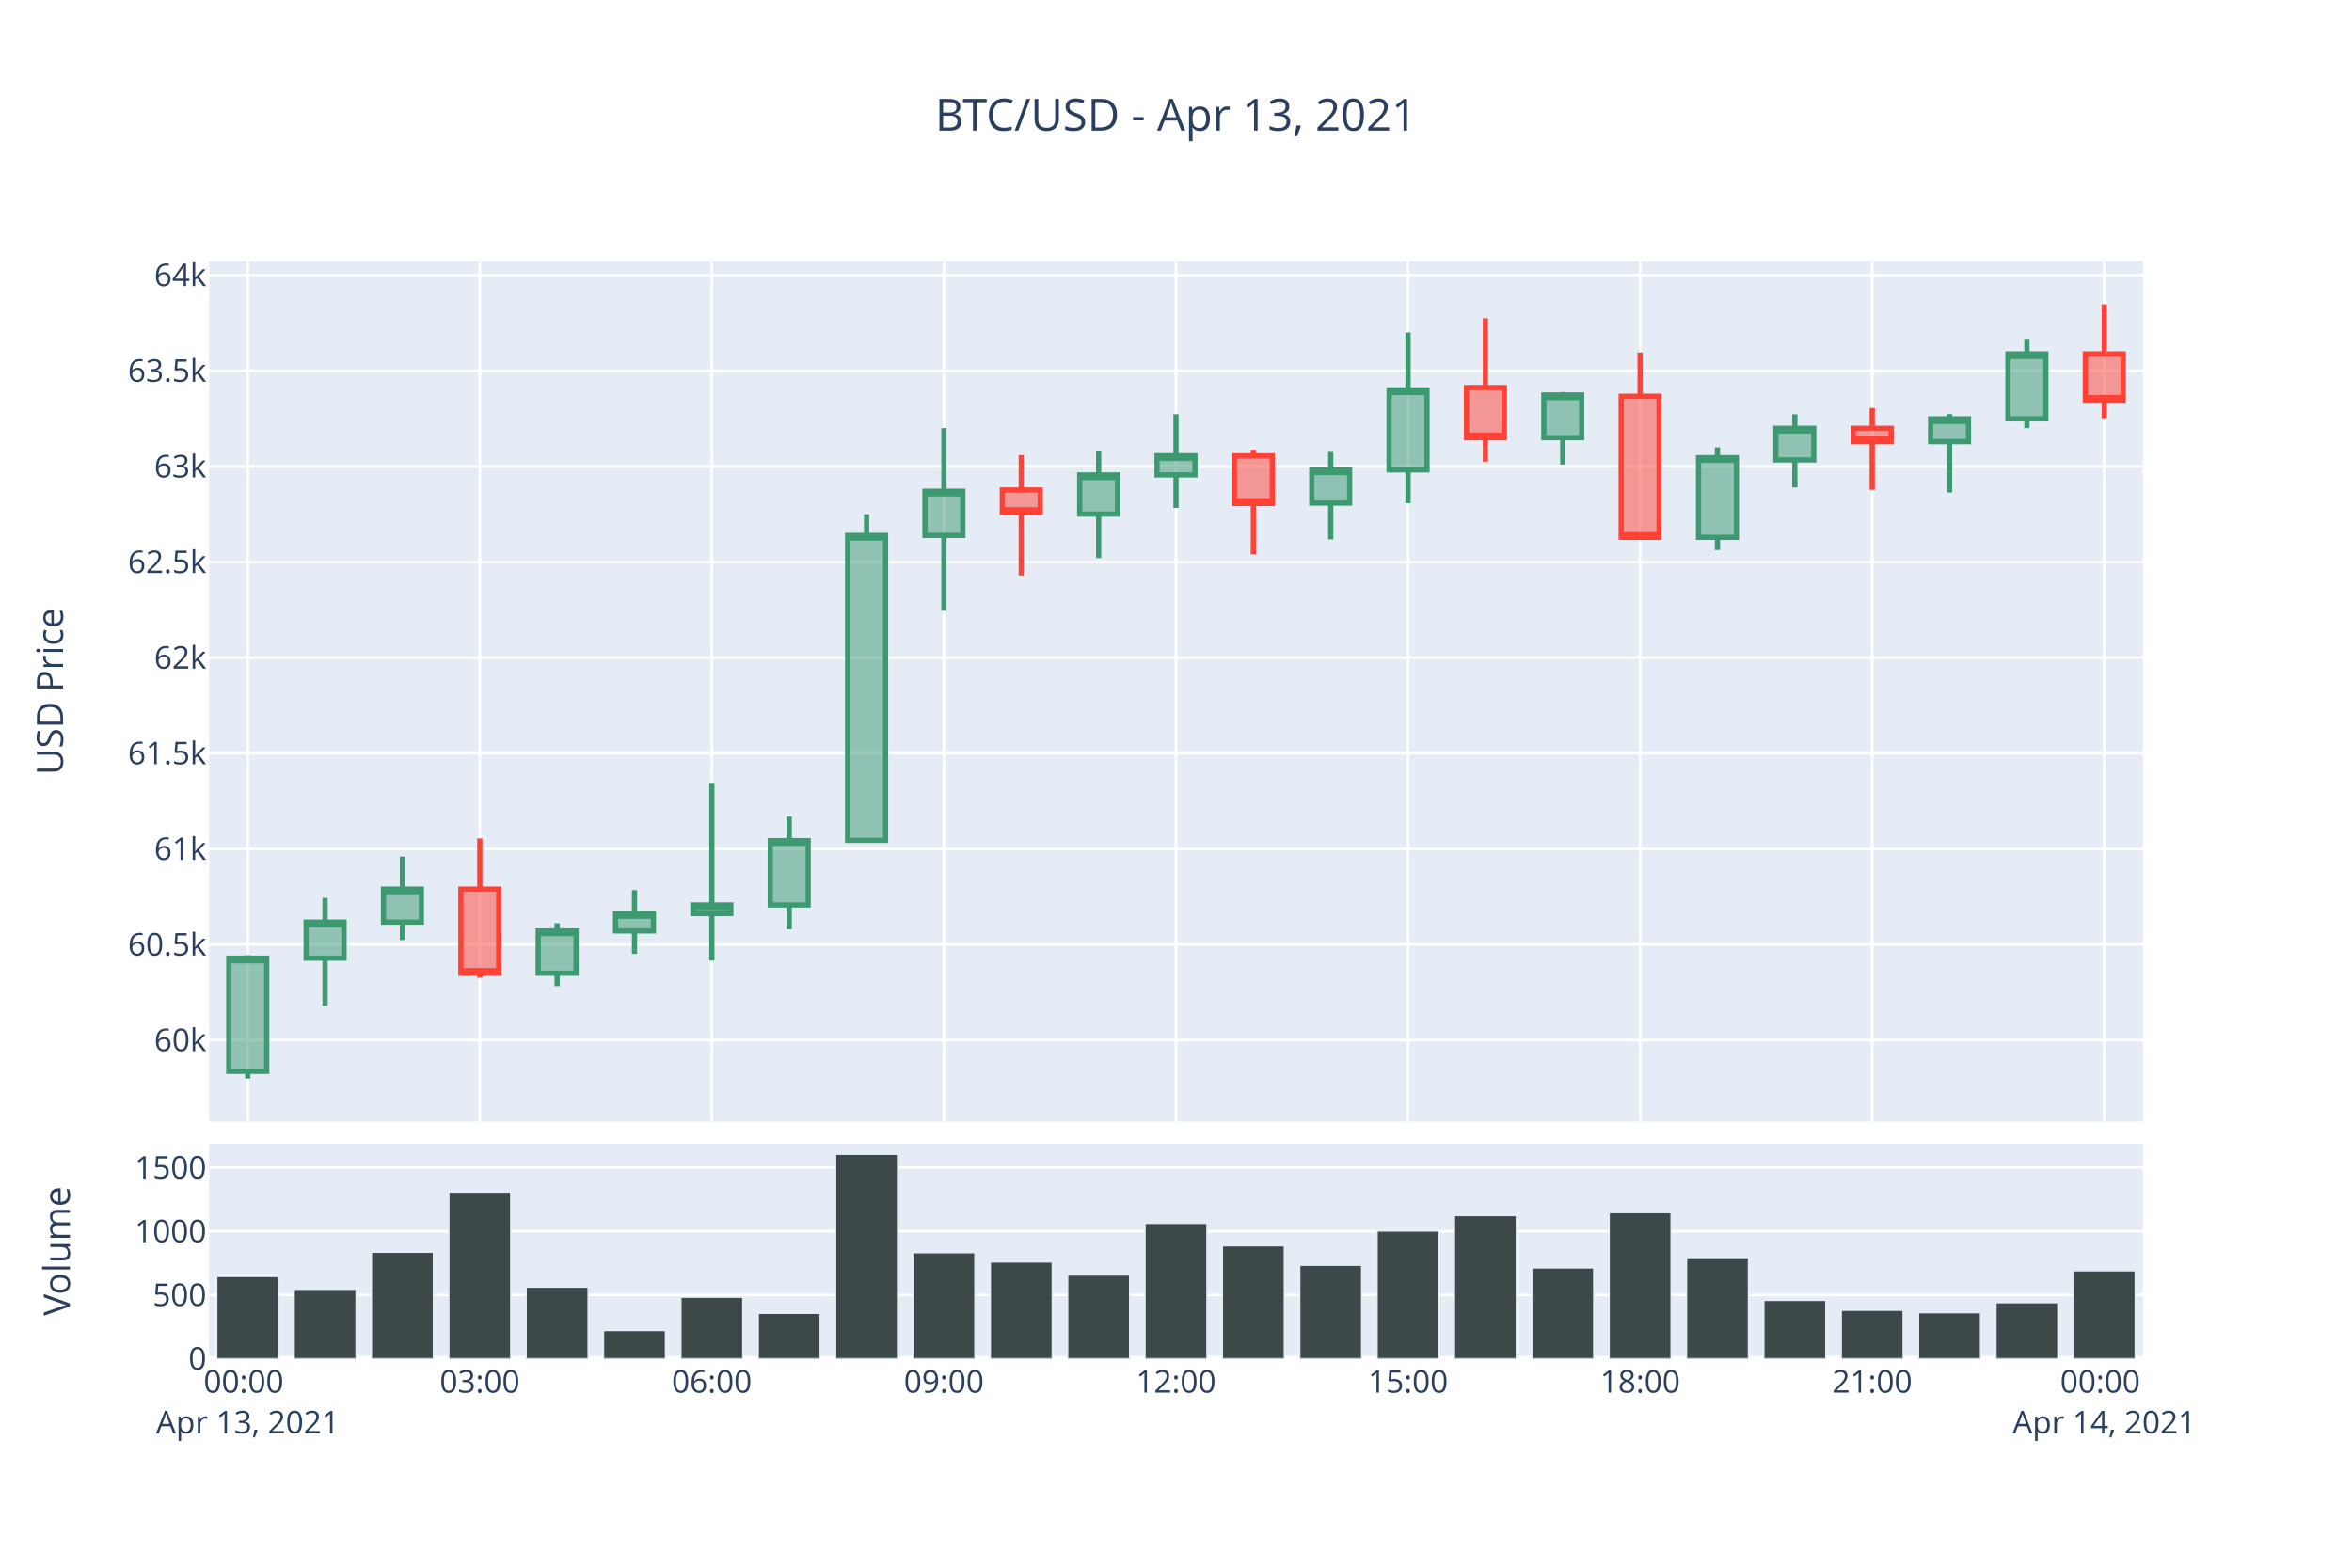
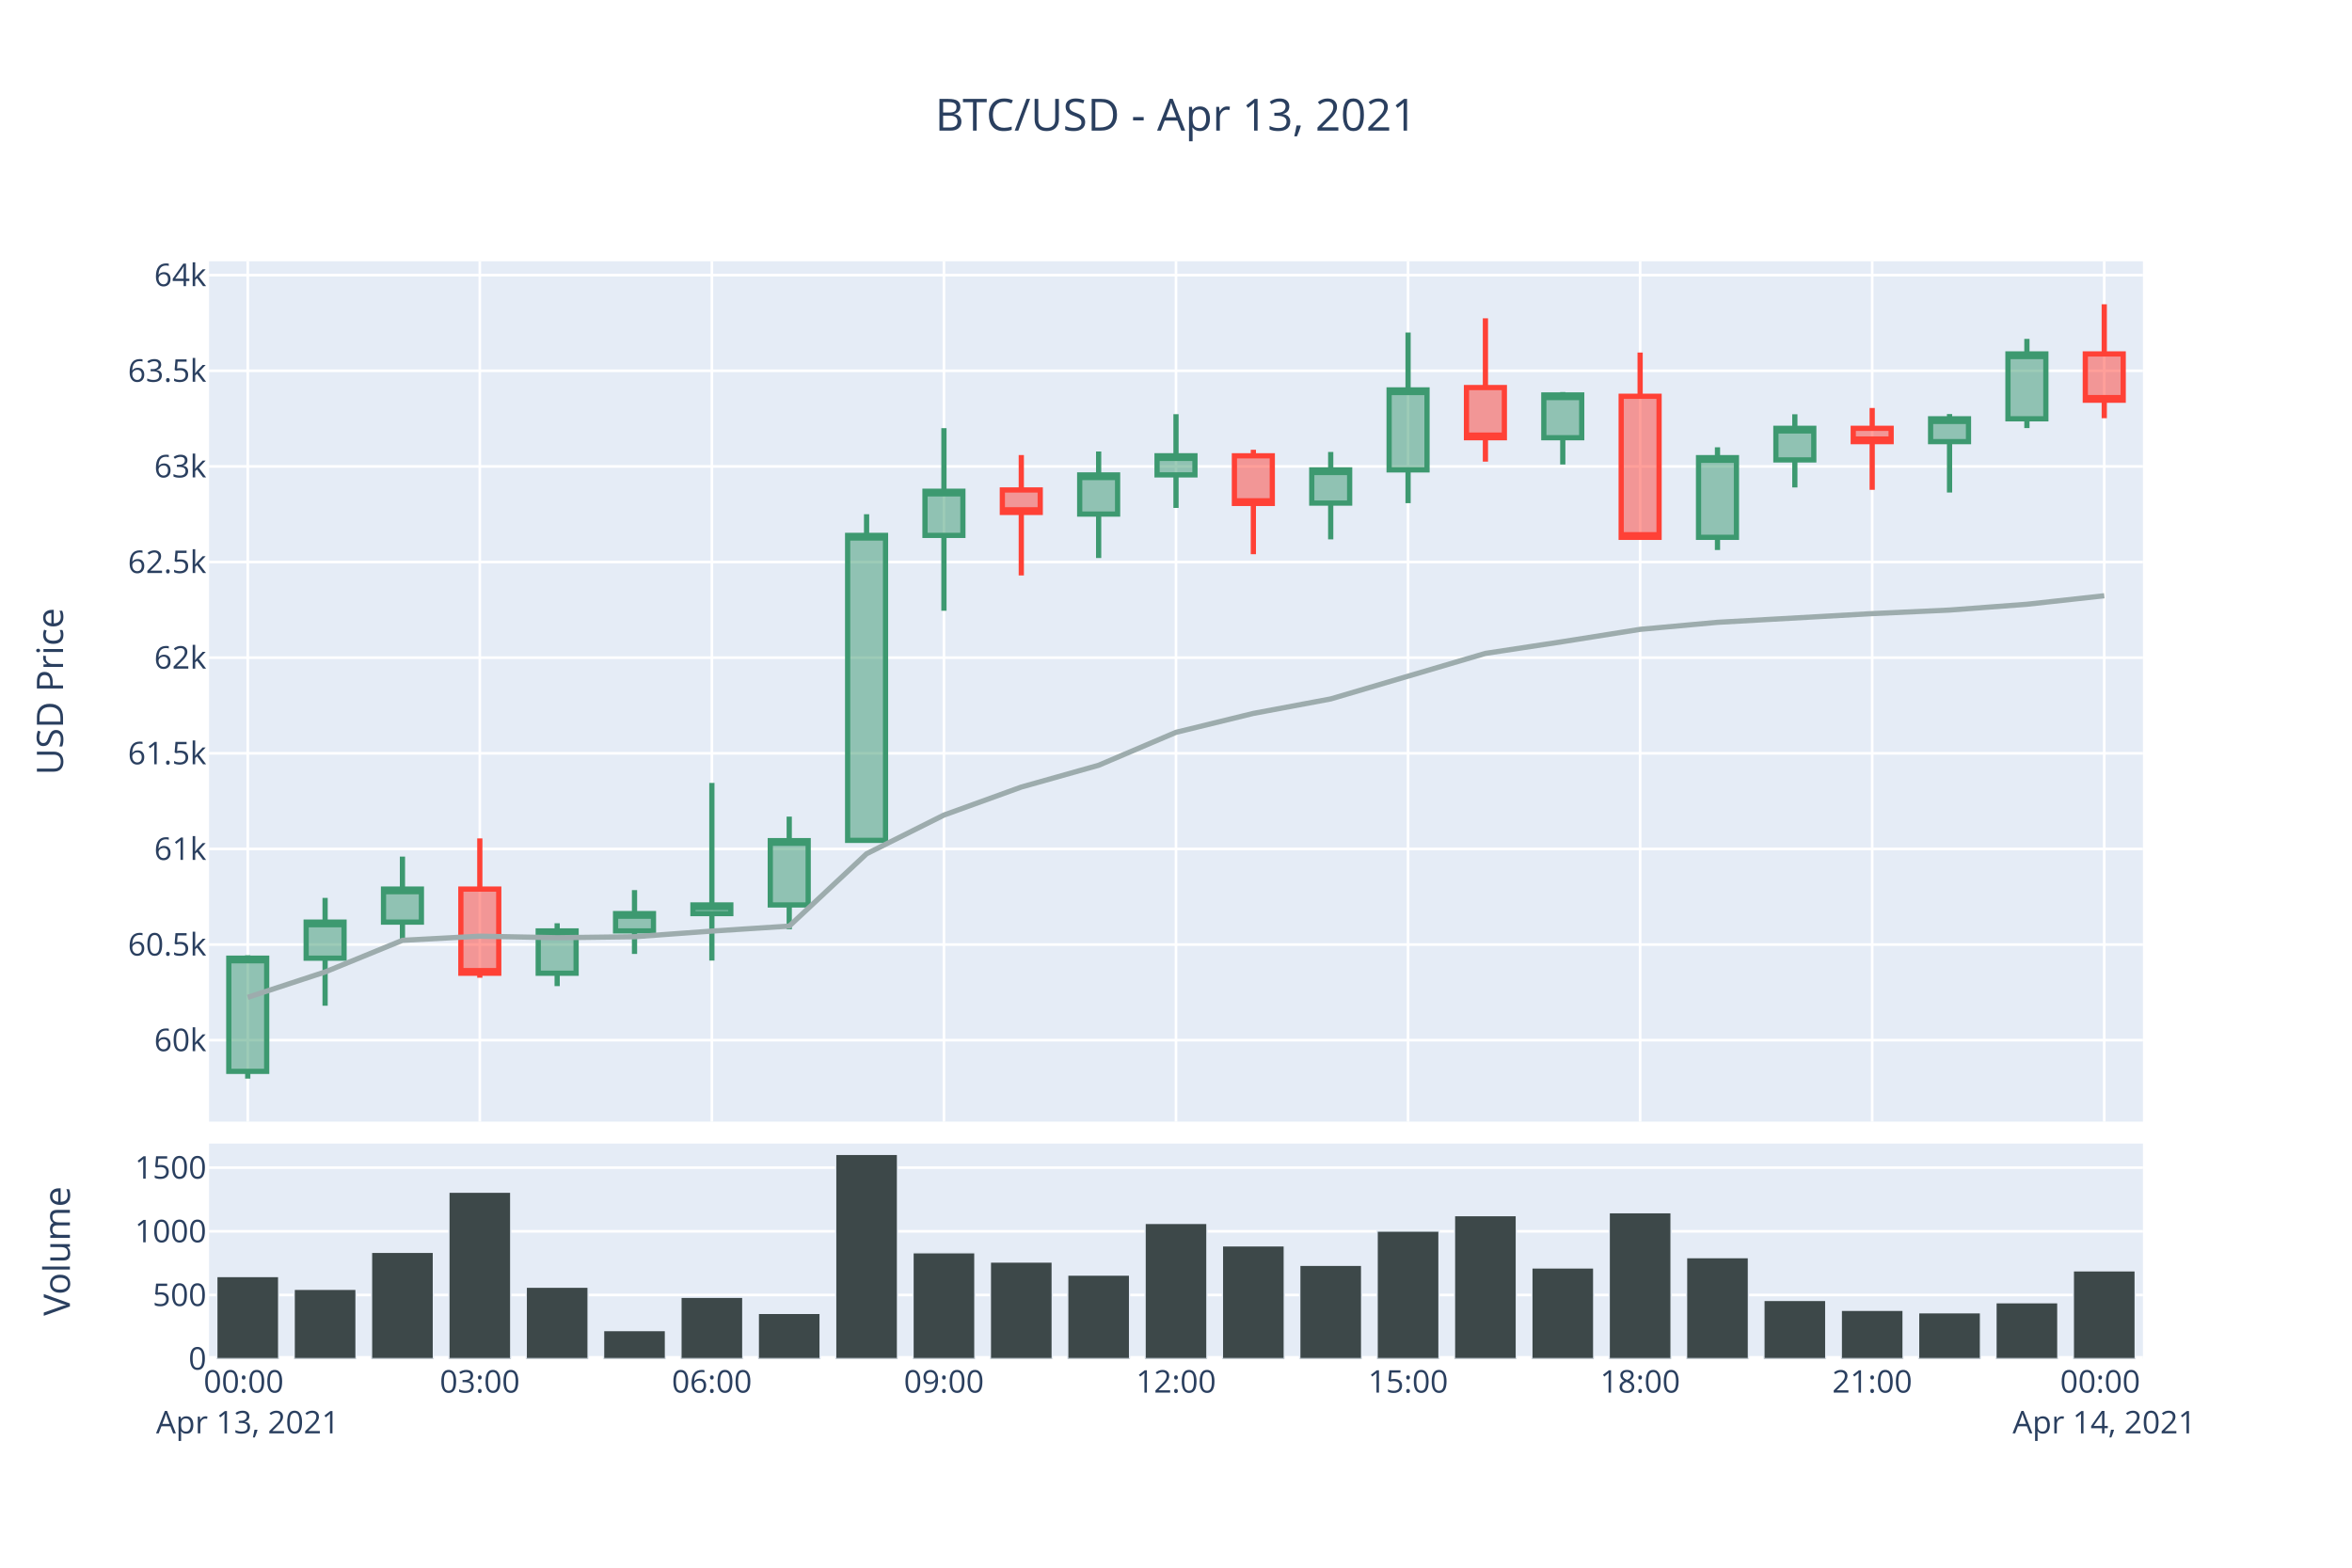
<svg xmlns="http://www.w3.org/2000/svg" class="main-svg" width="900" height="600" viewBox="0 0 900 600">
  <rect x="0" y="0" width="900" height="600" style="fill: rgb(255, 255, 255); fill-opacity: 1;" />
-   <defs id="defs-dd6bde">
+   <defs id="defs-2516db">
    <g class="clips">
-       <clipPath id="clipdd6bdexyplot" class="plotclip">
+       <clipPath id="clip2516dbxyplot" class="plotclip">
        <rect width="740" height="329.28" />
      </clipPath>
-       <clipPath id="clipdd6bdex2y2plot" class="plotclip">
+       <clipPath id="clip2516dbx2y2plot" class="plotclip">
        <rect width="740" height="82.32" />
      </clipPath>
-       <clipPath class="axesclip" id="clipdd6bdex">
+       <clipPath class="axesclip" id="clip2516dbx">
        <rect x="80" y="0" width="740" height="600" />
      </clipPath>
-       <clipPath class="axesclip" id="clipdd6bdey">
+       <clipPath class="axesclip" id="clip2516dby">
        <rect x="0" y="100" width="900" height="329.28" />
      </clipPath>
-       <clipPath class="axesclip" id="clipdd6bdexy">
+       <clipPath class="axesclip" id="clip2516dbxy">
        <rect x="80" y="100" width="740" height="329.28" />
      </clipPath>
-       <clipPath class="axesclip" id="clipdd6bdey2">
+       <clipPath class="axesclip" id="clip2516dby2">
        <rect x="0" y="437.68" width="900" height="82.32" />
      </clipPath>
-       <clipPath class="axesclip" id="clipdd6bdexy2">
+       <clipPath class="axesclip" id="clip2516dbxy2">
        <rect x="80" y="437.68" width="740" height="82.32" />
      </clipPath>
-       <clipPath class="axesclip" id="clipdd6bdex2">
+       <clipPath class="axesclip" id="clip2516dbx2">
        <rect x="80" y="0" width="740" height="600" />
      </clipPath>
-       <clipPath class="axesclip" id="clipdd6bdex2y">
+       <clipPath class="axesclip" id="clip2516dbx2y">
        <rect x="80" y="100" width="740" height="329.28" />
      </clipPath>
-       <clipPath class="axesclip" id="clipdd6bdex2y2">
+       <clipPath class="axesclip" id="clip2516dbx2y2">
        <rect x="80" y="437.68" width="740" height="82.32" />
      </clipPath>
    </g>
    <g class="gradients" />
  </defs>
  <g class="bglayer">
    <rect class="bg" x="80" y="100" width="740" height="329.28" style="fill: rgb(229, 236, 246); fill-opacity: 1; stroke-width: 0;" />
    <rect class="bg" x="80" y="437.68" width="740" height="82.32" style="fill: rgb(229, 236, 246); fill-opacity: 1; stroke-width: 0;" />
  </g>
  <g class="layer-below">
    <g class="imagelayer" />
    <g class="shapelayer" />
  </g>
  <g class="cartesianlayer">
    <g class="subplot xy">
      <g class="layer-subplot">
        <g class="shapelayer" />
        <g class="imagelayer" />
      </g>
      <g class="gridlayer">
        <g class="x">
          <path class="xgrid crisp" transform="translate(94.8,0)" d="M0,100v329.28" style="stroke: rgb(255, 255, 255); stroke-opacity: 1; stroke-width: 1px;" />
          <path class="xgrid crisp" transform="translate(183.6,0)" d="M0,100v329.28" style="stroke: rgb(255, 255, 255); stroke-opacity: 1; stroke-width: 1px;" />
          <path class="xgrid crisp" transform="translate(272.4,0)" d="M0,100v329.28" style="stroke: rgb(255, 255, 255); stroke-opacity: 1; stroke-width: 1px;" />
          <path class="xgrid crisp" transform="translate(361.2,0)" d="M0,100v329.28" style="stroke: rgb(255, 255, 255); stroke-opacity: 1; stroke-width: 1px;" />
          <path class="xgrid crisp" transform="translate(450,0)" d="M0,100v329.28" style="stroke: rgb(255, 255, 255); stroke-opacity: 1; stroke-width: 1px;" />
          <path class="xgrid crisp" transform="translate(538.8,0)" d="M0,100v329.28" style="stroke: rgb(255, 255, 255); stroke-opacity: 1; stroke-width: 1px;" />
          <path class="xgrid crisp" transform="translate(627.6,0)" d="M0,100v329.28" style="stroke: rgb(255, 255, 255); stroke-opacity: 1; stroke-width: 1px;" />
          <path class="xgrid crisp" transform="translate(716.4,0)" d="M0,100v329.28" style="stroke: rgb(255, 255, 255); stroke-opacity: 1; stroke-width: 1px;" />
          <path class="xgrid crisp" transform="translate(805.2,0)" d="M0,100v329.28" style="stroke: rgb(255, 255, 255); stroke-opacity: 1; stroke-width: 1px;" />
        </g>
        <g class="y">
          <path class="ygrid crisp" transform="translate(0,398.1)" d="M80,0h740" style="stroke: rgb(255, 255, 255); stroke-opacity: 1; stroke-width: 1px;" />
          <path class="ygrid crisp" transform="translate(0,361.51)" d="M80,0h740" style="stroke: rgb(255, 255, 255); stroke-opacity: 1; stroke-width: 1px;" />
          <path class="ygrid crisp" transform="translate(0,324.91)" d="M80,0h740" style="stroke: rgb(255, 255, 255); stroke-opacity: 1; stroke-width: 1px;" />
          <path class="ygrid crisp" transform="translate(0,288.31)" d="M80,0h740" style="stroke: rgb(255, 255, 255); stroke-opacity: 1; stroke-width: 1px;" />
          <path class="ygrid crisp" transform="translate(0,251.71)" d="M80,0h740" style="stroke: rgb(255, 255, 255); stroke-opacity: 1; stroke-width: 1px;" />
          <path class="ygrid crisp" transform="translate(0,215.11)" d="M80,0h740" style="stroke: rgb(255, 255, 255); stroke-opacity: 1; stroke-width: 1px;" />
          <path class="ygrid crisp" transform="translate(0,178.51)" d="M80,0h740" style="stroke: rgb(255, 255, 255); stroke-opacity: 1; stroke-width: 1px;" />
          <path class="ygrid crisp" transform="translate(0,141.91)" d="M80,0h740" style="stroke: rgb(255, 255, 255); stroke-opacity: 1; stroke-width: 1px;" />
          <path class="ygrid crisp" transform="translate(0,105.31)" d="M80,0h740" style="stroke: rgb(255, 255, 255); stroke-opacity: 1; stroke-width: 1px;" />
        </g>
      </g>
      <g class="zerolinelayer" />
      <path class="xlines-below" />
      <path class="ylines-below" />
      <g class="overlines-below" />
      <g class="xaxislayer-below" />
      <g class="yaxislayer-below" />
      <g class="overaxes-below" />
-       <g class="plot" transform="translate(80,100)" clip-path="url('#clipdd6bdexyplot')">
+       <g class="plot" transform="translate(80,100)" clip-path="url('#clip2516dbxyplot')">
        <g class="boxlayer mlayer">
          <g class="trace boxes" style="opacity: 1;">
            <path class="box" d="M7.55,267.72H22.05M7.55,310.04H22.05V266.72H7.55ZM14.8,310.04V312.82M14.8,266.72V265.6" style="vector-effect: non-scaling-stroke; stroke-width: 2px; stroke: rgb(61, 153, 112); stroke-opacity: 1; fill: rgb(61, 153, 112); fill-opacity: 0.5; opacity: 1;" />
            <path class="box" d="M37.15,253.92H51.65M37.15,266.72H51.65V252.92H37.15ZM44.4,266.72V284.92M44.4,252.92V243.65" style="vector-effect: non-scaling-stroke; stroke-width: 2px; stroke: rgb(61, 153, 112); stroke-opacity: 1; fill: rgb(61, 153, 112); fill-opacity: 0.5; opacity: 1;" />
            <path class="box" d="M66.75,241.28H81.25M66.75,252.92H81.25V240.28H66.75ZM74,252.92V259.77M74,240.28V227.84" style="vector-effect: non-scaling-stroke; stroke-width: 2px; stroke: rgb(61, 153, 112); stroke-opacity: 1; fill: rgb(61, 153, 112); fill-opacity: 0.5; opacity: 1;" />
            <path class="box" d="M96.35,271.48H110.85M96.35,272.48H110.85V240.28H96.35ZM103.6,272.48V274.21M103.6,240.28V220.88" style="vector-effect: non-scaling-stroke; stroke-width: 2px; stroke: rgb(255, 65, 54); stroke-opacity: 1; fill: rgb(255, 65, 54); fill-opacity: 0.5; opacity: 1;" />
            <path class="box" d="M125.95,257.29H140.45M125.95,272.48H140.45V256.29H125.95ZM133.2,272.48V277.42M133.2,256.29V253.36" style="vector-effect: non-scaling-stroke; stroke-width: 2px; stroke: rgb(61, 153, 112); stroke-opacity: 1; fill: rgb(61, 153, 112); fill-opacity: 0.5; opacity: 1;" />
            <path class="box" d="M155.55,250.66H170.05M155.55,256.29H170.05V249.66H155.55ZM162.8,256.29V265.1M162.8,249.66V240.67" style="vector-effect: non-scaling-stroke; stroke-width: 2px; stroke: rgb(61, 153, 112); stroke-opacity: 1; fill: rgb(61, 153, 112); fill-opacity: 0.5; opacity: 1;" />
            <path class="box" d="M185.15,247.35H199.65M185.15,249.66H199.65V246.35H185.15ZM192.4,249.66V267.64M192.4,246.35V199.65" style="vector-effect: non-scaling-stroke; stroke-width: 2px; stroke: rgb(61, 153, 112); stroke-opacity: 1; fill: rgb(61, 153, 112); fill-opacity: 0.5; opacity: 1;" />
            <path class="box" d="M214.75,222.74H229.25M214.75,246.35H229.25V221.74H214.75ZM222,246.35V255.69M222,221.74V212.54" style="vector-effect: non-scaling-stroke; stroke-width: 2px; stroke: rgb(61, 153, 112); stroke-opacity: 1; fill: rgb(61, 153, 112); fill-opacity: 0.5; opacity: 1;" />
            <path class="box" d="M244.35,105.91H258.85M244.35,221.63H258.85V104.91H244.35ZM251.6,221.63V222.1M251.6,104.91V96.81" style="vector-effect: non-scaling-stroke; stroke-width: 2px; stroke: rgb(61, 153, 112); stroke-opacity: 1; fill: rgb(61, 153, 112); fill-opacity: 0.5; opacity: 1;" />
            <path class="box" d="M273.95,89.01H288.45M273.95,104.91H288.45V88.01H273.95ZM281.2,104.91V133.75M281.2,88.01V63.87" style="vector-effect: non-scaling-stroke; stroke-width: 2px; stroke: rgb(61, 153, 112); stroke-opacity: 1; fill: rgb(61, 153, 112); fill-opacity: 0.5; opacity: 1;" />
            <path class="box" d="M303.55,95.12H318.05M303.55,96.12H318.05V87.52H303.55ZM310.8,96.12V120.24M310.8,87.52V74.16" style="vector-effect: non-scaling-stroke; stroke-width: 2px; stroke: rgb(255, 65, 54); stroke-opacity: 1; fill: rgb(255, 65, 54); fill-opacity: 0.5; opacity: 1;" />
            <path class="box" d="M333.15,82.77H347.65M333.15,96.75H347.65V81.77H333.15ZM340.4,96.75V113.57M340.4,81.77V72.8" style="vector-effect: non-scaling-stroke; stroke-width: 2px; stroke: rgb(61, 153, 112); stroke-opacity: 1; fill: rgb(61, 153, 112); fill-opacity: 0.5; opacity: 1;" />
            <path class="box" d="M362.75,75.44H377.25M362.75,81.75H377.25V74.44H362.75ZM370,81.75V94.4M370,74.44V58.52" style="vector-effect: non-scaling-stroke; stroke-width: 2px; stroke: rgb(61, 153, 112); stroke-opacity: 1; fill: rgb(61, 153, 112); fill-opacity: 0.5; opacity: 1;" />
            <path class="box" d="M392.35,91.67H406.85M392.35,92.67H406.85V74.45H392.35ZM399.6,92.67V112.11M399.6,74.45V72.14" style="vector-effect: non-scaling-stroke; stroke-width: 2px; stroke: rgb(255, 65, 54); stroke-opacity: 1; fill: rgb(255, 65, 54); fill-opacity: 0.5; opacity: 1;" />
            <path class="box" d="M421.95,80.84H436.45M421.95,92.55H436.45V79.84H421.95ZM429.2,92.55V106.43M429.2,79.84V72.98" style="vector-effect: non-scaling-stroke; stroke-width: 2px; stroke: rgb(61, 153, 112); stroke-opacity: 1; fill: rgb(61, 153, 112); fill-opacity: 0.5; opacity: 1;" />
            <path class="box" d="M451.55,50.23H466.05M451.55,79.84H466.05V49.23H451.55ZM458.8,79.84V92.57M458.8,49.23V27.27" style="vector-effect: non-scaling-stroke; stroke-width: 2px; stroke: rgb(61, 153, 112); stroke-opacity: 1; fill: rgb(61, 153, 112); fill-opacity: 0.5; opacity: 1;" />
            <path class="box" d="M481.15,66.53H495.65M481.15,67.53H495.65V48.33H481.15ZM488.4,67.53V76.68M488.4,48.33V21.83" style="vector-effect: non-scaling-stroke; stroke-width: 2px; stroke: rgb(255, 65, 54); stroke-opacity: 1; fill: rgb(255, 65, 54); fill-opacity: 0.5; opacity: 1;" />
            <path class="box" d="M510.75,52.16H525.25M510.75,67.53H525.25V51.16H510.75ZM518,67.53V77.78M518,51.16V50.05" style="vector-effect: non-scaling-stroke; stroke-width: 2px; stroke: rgb(61, 153, 112); stroke-opacity: 1; fill: rgb(61, 153, 112); fill-opacity: 0.5; opacity: 1;" />
            <path class="box" d="M540.35,104.65H554.85M540.35,105.65H554.85V51.66H540.35ZM547.6,105.65V105.96M547.6,51.66V34.93" style="vector-effect: non-scaling-stroke; stroke-width: 2px; stroke: rgb(255, 65, 54); stroke-opacity: 1; fill: rgb(255, 65, 54); fill-opacity: 0.5; opacity: 1;" />
            <path class="box" d="M569.95,76.16H584.45M569.95,105.65H584.45V75.16H569.95ZM577.2,105.65V110.5M577.2,75.16V71.19" style="vector-effect: non-scaling-stroke; stroke-width: 2px; stroke: rgb(61, 153, 112); stroke-opacity: 1; fill: rgb(61, 153, 112); fill-opacity: 0.5; opacity: 1;" />
            <path class="box" d="M599.55,64.93H614.05M599.55,76.02H614.05V63.93H599.55ZM606.8,76.02V86.56M606.8,63.93V58.55" style="vector-effect: non-scaling-stroke; stroke-width: 2px; stroke: rgb(61, 153, 112); stroke-opacity: 1; fill: rgb(61, 153, 112); fill-opacity: 0.5; opacity: 1;" />
            <path class="box" d="M629.15,68.03H643.65M629.15,69.03H643.65V63.93H629.15ZM636.4,69.03V87.47M636.4,63.93V56.15" style="vector-effect: non-scaling-stroke; stroke-width: 2px; stroke: rgb(255, 65, 54); stroke-opacity: 1; fill: rgb(255, 65, 54); fill-opacity: 0.5; opacity: 1;" />
            <path class="box" d="M658.75,61.29H673.25M658.75,69.03H673.25V60.29H658.75ZM666,69.03V88.5M666,60.29V58.47" style="vector-effect: non-scaling-stroke; stroke-width: 2px; stroke: rgb(61, 153, 112); stroke-opacity: 1; fill: rgb(61, 153, 112); fill-opacity: 0.5; opacity: 1;" />
            <path class="box" d="M688.35,36.46H702.85M688.35,60.29H702.85V35.46H688.35ZM695.6,60.29V63.84M695.6,35.46V29.7" style="vector-effect: non-scaling-stroke; stroke-width: 2px; stroke: rgb(61, 153, 112); stroke-opacity: 1; fill: rgb(61, 153, 112); fill-opacity: 0.5; opacity: 1;" />
            <path class="box" d="M717.95,52.17H732.45M717.95,53.17H732.45V35.46H717.95ZM725.2,53.17V60.06M725.2,35.46V16.46" style="vector-effect: non-scaling-stroke; stroke-width: 2px; stroke: rgb(255, 65, 54); stroke-opacity: 1; fill: rgb(255, 65, 54); fill-opacity: 0.5; opacity: 1;" />
          </g>
        </g>
+         <g class="scatterlayer mlayer">
+           <g class="trace scatter trace22bcb3" style="stroke-miterlimit: 2; opacity: 1;">
+             <g class="fills" />
+             <g class="errorbars" />
+             <g class="lines">
+               <path class="js-line" d="M14.8,281.71L44.4,272L74,259.89L103.6,258.31L133.2,258.89L162.8,258.51L192.4,256.35L222,254.45L251.6,226.76L281.2,211.95L310.8,201.23L340.4,192.89L370,180.28L399.6,173.04L429.2,167.5L488.4,150.07L518,145.57L547.6,140.87L577.2,138.18L636.4,134.85L666,133.49L695.6,131.27L725.2,128.01" style="vector-effect: non-scaling-stroke; fill: none; stroke: rgb(157, 172, 173); stroke-opacity: 1; stroke-width: 2px; opacity: 1;" />
+             </g>
+             <g class="points" />
+             <g class="text" />
+           </g>
+         </g>
      </g>
      <g class="overplot" />
      <path class="xlines-above crisp" d="M0,0" style="fill: none;" />
      <path class="ylines-above crisp" d="M0,0" style="fill: none;" />
      <g class="overlines-above" />
      <g class="xaxislayer-above" />
      <g class="yaxislayer-above">
        <g class="ytick">
          <text text-anchor="end" x="79" y="4.2" transform="translate(0,398.1)" style="font-family: 'Open Sans', verdana, arial, sans-serif; font-size: 12px; fill: rgb(42, 63, 95); fill-opacity: 1; white-space: pre;">60k</text>
        </g>
        <g class="ytick">
          <text text-anchor="end" x="79" y="4.2" transform="translate(0,361.51)" style="font-family: 'Open Sans', verdana, arial, sans-serif; font-size: 12px; fill: rgb(42, 63, 95); fill-opacity: 1; white-space: pre;">60.5k</text>
        </g>
        <g class="ytick">
          <text text-anchor="end" x="79" y="4.2" transform="translate(0,324.91)" style="font-family: 'Open Sans', verdana, arial, sans-serif; font-size: 12px; fill: rgb(42, 63, 95); fill-opacity: 1; white-space: pre;">61k</text>
        </g>
        <g class="ytick">
          <text text-anchor="end" x="79" y="4.2" transform="translate(0,288.31)" style="font-family: 'Open Sans', verdana, arial, sans-serif; font-size: 12px; fill: rgb(42, 63, 95); fill-opacity: 1; white-space: pre;">61.5k</text>
        </g>
        <g class="ytick">
          <text text-anchor="end" x="79" y="4.2" transform="translate(0,251.71)" style="font-family: 'Open Sans', verdana, arial, sans-serif; font-size: 12px; fill: rgb(42, 63, 95); fill-opacity: 1; white-space: pre;">62k</text>
        </g>
        <g class="ytick">
          <text text-anchor="end" x="79" y="4.2" transform="translate(0,215.11)" style="font-family: 'Open Sans', verdana, arial, sans-serif; font-size: 12px; fill: rgb(42, 63, 95); fill-opacity: 1; white-space: pre;">62.5k</text>
        </g>
        <g class="ytick">
          <text text-anchor="end" x="79" y="4.2" transform="translate(0,178.51)" style="font-family: 'Open Sans', verdana, arial, sans-serif; font-size: 12px; fill: rgb(42, 63, 95); fill-opacity: 1; white-space: pre;">63k</text>
        </g>
        <g class="ytick">
          <text text-anchor="end" x="79" y="4.2" transform="translate(0,141.91)" style="font-family: 'Open Sans', verdana, arial, sans-serif; font-size: 12px; fill: rgb(42, 63, 95); fill-opacity: 1; white-space: pre;">63.5k</text>
        </g>
        <g class="ytick">
          <text text-anchor="end" x="79" y="4.2" transform="translate(0,105.31)" style="font-family: 'Open Sans', verdana, arial, sans-serif; font-size: 12px; fill: rgb(42, 63, 95); fill-opacity: 1; white-space: pre;">64k</text>
        </g>
      </g>
      <g class="overaxes-above" />
    </g>
    <g class="subplot x2y2">
      <g class="layer-subplot">
        <g class="shapelayer" />
        <g class="imagelayer" />
      </g>
      <g class="gridlayer">
        <g class="x2" />
        <g class="y2">
          <path class="y2grid crisp" transform="translate(0,495.63)" d="M80,0h740" style="stroke: rgb(255, 255, 255); stroke-opacity: 1; stroke-width: 1px;" />
          <path class="y2grid crisp" transform="translate(0,471.26)" d="M80,0h740" style="stroke: rgb(255, 255, 255); stroke-opacity: 1; stroke-width: 1px;" />
          <path class="y2grid crisp" transform="translate(0,446.89)" d="M80,0h740" style="stroke: rgb(255, 255, 255); stroke-opacity: 1; stroke-width: 1px;" />
        </g>
      </g>
      <g class="zerolinelayer">
        <path class="y2zl zl crisp" transform="translate(0,520)" d="M80,0h740" style="stroke: rgb(255, 255, 255); stroke-opacity: 1; stroke-width: 2px;" />
      </g>
      <path class="xlines-below" />
      <path class="ylines-below" />
      <g class="overlines-below" />
      <g class="xaxislayer-below" />
      <g class="yaxislayer-below" />
      <g class="overaxes-below" />
-       <g class="plot" transform="translate(80,437.68)" clip-path="url('#clipdd6bdex2y2plot')">
+       <g class="plot" transform="translate(80,437.68)" clip-path="url('#clip2516dbx2y2plot')">
        <g class="barlayer mlayer">
          <g class="trace bars" style="opacity: 1;">
            <g class="points">
              <g class="point">
                <path d="M2.96,82.32V50.88H26.64V82.32Z" style="vector-effect: non-scaling-stroke; opacity: 1; stroke-width: 0.5px; fill: rgb(61, 72, 73); fill-opacity: 1; stroke: rgb(229, 236, 246); stroke-opacity: 1;" />
              </g>
              <g class="point">
                <path d="M32.56,82.32V55.77H56.24V82.32Z" style="vector-effect: non-scaling-stroke; opacity: 1; stroke-width: 0.5px; fill: rgb(61, 72, 73); fill-opacity: 1; stroke: rgb(229, 236, 246); stroke-opacity: 1;" />
              </g>
              <g class="point">
                <path d="M62.16,82.32V41.62H85.84V82.32Z" style="vector-effect: non-scaling-stroke; opacity: 1; stroke-width: 0.5px; fill: rgb(61, 72, 73); fill-opacity: 1; stroke: rgb(229, 236, 246); stroke-opacity: 1;" />
              </g>
              <g class="point">
                <path d="M91.76,82.32V18.59H115.44V82.32Z" style="vector-effect: non-scaling-stroke; opacity: 1; stroke-width: 0.5px; fill: rgb(61, 72, 73); fill-opacity: 1; stroke: rgb(229, 236, 246); stroke-opacity: 1;" />
              </g>
              <g class="point">
                <path d="M121.36,82.32V54.95H145.04V82.32Z" style="vector-effect: non-scaling-stroke; opacity: 1; stroke-width: 0.5px; fill: rgb(61, 72, 73); fill-opacity: 1; stroke: rgb(229, 236, 246); stroke-opacity: 1;" />
              </g>
              <g class="point">
                <path d="M150.96,82.32V71.56H174.64V82.32Z" style="vector-effect: non-scaling-stroke; opacity: 1; stroke-width: 0.5px; fill: rgb(61, 72, 73); fill-opacity: 1; stroke: rgb(229, 236, 246); stroke-opacity: 1;" />
              </g>
              <g class="point">
                <path d="M180.56,82.32V58.83H204.24V82.32Z" style="vector-effect: non-scaling-stroke; opacity: 1; stroke-width: 0.5px; fill: rgb(61, 72, 73); fill-opacity: 1; stroke: rgb(229, 236, 246); stroke-opacity: 1;" />
              </g>
              <g class="point">
                <path d="M210.16,82.32V64.99H233.84V82.32Z" style="vector-effect: non-scaling-stroke; opacity: 1; stroke-width: 0.5px; fill: rgb(61, 72, 73); fill-opacity: 1; stroke: rgb(229, 236, 246); stroke-opacity: 1;" />
              </g>
              <g class="point">
                <path d="M239.76,82.32V4.12H263.44V82.32Z" style="vector-effect: non-scaling-stroke; opacity: 1; stroke-width: 0.5px; fill: rgb(61, 72, 73); fill-opacity: 1; stroke: rgb(229, 236, 246); stroke-opacity: 1;" />
              </g>
              <g class="point">
                <path d="M269.36,82.32V41.78H293.04V82.32Z" style="vector-effect: non-scaling-stroke; opacity: 1; stroke-width: 0.5px; fill: rgb(61, 72, 73); fill-opacity: 1; stroke: rgb(229, 236, 246); stroke-opacity: 1;" />
              </g>
              <g class="point">
                <path d="M298.96,82.32V45.33H322.64V82.32Z" style="vector-effect: non-scaling-stroke; opacity: 1; stroke-width: 0.5px; fill: rgb(61, 72, 73); fill-opacity: 1; stroke: rgb(229, 236, 246); stroke-opacity: 1;" />
              </g>
              <g class="point">
                <path d="M328.56,82.32V50.32H352.24V82.32Z" style="vector-effect: non-scaling-stroke; opacity: 1; stroke-width: 0.5px; fill: rgb(61, 72, 73); fill-opacity: 1; stroke: rgb(229, 236, 246); stroke-opacity: 1;" />
              </g>
              <g class="point">
                <path d="M358.16,82.32V30.56H381.84V82.32Z" style="vector-effect: non-scaling-stroke; opacity: 1; stroke-width: 0.5px; fill: rgb(61, 72, 73); fill-opacity: 1; stroke: rgb(229, 236, 246); stroke-opacity: 1;" />
              </g>
              <g class="point">
                <path d="M387.76,82.32V39.15H411.44V82.32Z" style="vector-effect: non-scaling-stroke; opacity: 1; stroke-width: 0.5px; fill: rgb(61, 72, 73); fill-opacity: 1; stroke: rgb(229, 236, 246); stroke-opacity: 1;" />
              </g>
              <g class="point">
                <path d="M417.36,82.32V46.57H441.04V82.32Z" style="vector-effect: non-scaling-stroke; opacity: 1; stroke-width: 0.5px; fill: rgb(61, 72, 73); fill-opacity: 1; stroke: rgb(229, 236, 246); stroke-opacity: 1;" />
              </g>
              <g class="point">
                <path d="M446.96,82.32V33.51H470.64V82.32Z" style="vector-effect: non-scaling-stroke; opacity: 1; stroke-width: 0.5px; fill: rgb(61, 72, 73); fill-opacity: 1; stroke: rgb(229, 236, 246); stroke-opacity: 1;" />
              </g>
              <g class="point">
                <path d="M476.56,82.32V27.57H500.24V82.32Z" style="vector-effect: non-scaling-stroke; opacity: 1; stroke-width: 0.5px; fill: rgb(61, 72, 73); fill-opacity: 1; stroke: rgb(229, 236, 246); stroke-opacity: 1;" />
              </g>
              <g class="point">
                <path d="M506.16,82.32V47.59H529.84V82.32Z" style="vector-effect: non-scaling-stroke; opacity: 1; stroke-width: 0.5px; fill: rgb(61, 72, 73); fill-opacity: 1; stroke: rgb(229, 236, 246); stroke-opacity: 1;" />
              </g>
              <g class="point">
                <path d="M535.76,82.32V26.45H559.44V82.32Z" style="vector-effect: non-scaling-stroke; opacity: 1; stroke-width: 0.5px; fill: rgb(61, 72, 73); fill-opacity: 1; stroke: rgb(229, 236, 246); stroke-opacity: 1;" />
              </g>
              <g class="point">
                <path d="M565.36,82.32V43.65H589.04V82.32Z" style="vector-effect: non-scaling-stroke; opacity: 1; stroke-width: 0.5px; fill: rgb(61, 72, 73); fill-opacity: 1; stroke: rgb(229, 236, 246); stroke-opacity: 1;" />
              </g>
              <g class="point">
                <path d="M594.96,82.32V60.03H618.64V82.32Z" style="vector-effect: non-scaling-stroke; opacity: 1; stroke-width: 0.5px; fill: rgb(61, 72, 73); fill-opacity: 1; stroke: rgb(229, 236, 246); stroke-opacity: 1;" />
              </g>
              <g class="point">
                <path d="M624.56,82.32V63.81H648.24V82.32Z" style="vector-effect: non-scaling-stroke; opacity: 1; stroke-width: 0.5px; fill: rgb(61, 72, 73); fill-opacity: 1; stroke: rgb(229, 236, 246); stroke-opacity: 1;" />
              </g>
              <g class="point">
                <path d="M654.16,82.32V64.76H677.84V82.32Z" style="vector-effect: non-scaling-stroke; opacity: 1; stroke-width: 0.5px; fill: rgb(61, 72, 73); fill-opacity: 1; stroke: rgb(229, 236, 246); stroke-opacity: 1;" />
              </g>
              <g class="point">
                <path d="M683.76,82.32V60.91H707.44V82.32Z" style="vector-effect: non-scaling-stroke; opacity: 1; stroke-width: 0.5px; fill: rgb(61, 72, 73); fill-opacity: 1; stroke: rgb(229, 236, 246); stroke-opacity: 1;" />
              </g>
              <g class="point">
                <path d="M713.36,82.32V48.7H737.04V82.32Z" style="vector-effect: non-scaling-stroke; opacity: 1; stroke-width: 0.5px; fill: rgb(61, 72, 73); fill-opacity: 1; stroke: rgb(229, 236, 246); stroke-opacity: 1;" />
              </g>
            </g>
          </g>
        </g>
      </g>
      <g class="overplot" />
      <path class="xlines-above crisp" d="M0,0" style="fill: none;" />
      <path class="ylines-above crisp" d="M0,0" style="fill: none;" />
      <g class="overlines-above" />
      <g class="xaxislayer-above">
        <g class="x2tick">
          <text text-anchor="middle" x="0" y="533" transform="translate(94.8,0)" style="font-family: 'Open Sans', verdana, arial, sans-serif; font-size: 12px; fill: rgb(42, 63, 95); fill-opacity: 1; white-space: pre;">
            <tspan class="line" dy="0em" x="0" y="533">00:00</tspan>
            <tspan class="line" dy="1.3em" x="0" y="533">Apr 13, 2021</tspan>
          </text>
        </g>
        <g class="x2tick">
          <text text-anchor="middle" x="0" y="533" transform="translate(183.6,0)" style="font-family: 'Open Sans', verdana, arial, sans-serif; font-size: 12px; fill: rgb(42, 63, 95); fill-opacity: 1; white-space: pre;">03:00</text>
        </g>
        <g class="x2tick">
          <text text-anchor="middle" x="0" y="533" transform="translate(272.4,0)" style="font-family: 'Open Sans', verdana, arial, sans-serif; font-size: 12px; fill: rgb(42, 63, 95); fill-opacity: 1; white-space: pre;">06:00</text>
        </g>
        <g class="x2tick">
          <text text-anchor="middle" x="0" y="533" transform="translate(361.2,0)" style="font-family: 'Open Sans', verdana, arial, sans-serif; font-size: 12px; fill: rgb(42, 63, 95); fill-opacity: 1; white-space: pre;">09:00</text>
        </g>
        <g class="x2tick">
          <text text-anchor="middle" x="0" y="533" transform="translate(450,0)" style="font-family: 'Open Sans', verdana, arial, sans-serif; font-size: 12px; fill: rgb(42, 63, 95); fill-opacity: 1; white-space: pre;">12:00</text>
        </g>
        <g class="x2tick">
          <text text-anchor="middle" x="0" y="533" transform="translate(538.8,0)" style="font-family: 'Open Sans', verdana, arial, sans-serif; font-size: 12px; fill: rgb(42, 63, 95); fill-opacity: 1; white-space: pre;">15:00</text>
        </g>
        <g class="x2tick">
          <text text-anchor="middle" x="0" y="533" transform="translate(627.6,0)" style="font-family: 'Open Sans', verdana, arial, sans-serif; font-size: 12px; fill: rgb(42, 63, 95); fill-opacity: 1; white-space: pre;">18:00</text>
        </g>
        <g class="x2tick">
          <text text-anchor="middle" x="0" y="533" transform="translate(716.4,0)" style="font-family: 'Open Sans', verdana, arial, sans-serif; font-size: 12px; fill: rgb(42, 63, 95); fill-opacity: 1; white-space: pre;">21:00</text>
        </g>
        <g class="x2tick">
          <text text-anchor="middle" x="0" y="533" transform="translate(805.2,0)" style="font-family: 'Open Sans', verdana, arial, sans-serif; font-size: 12px; fill: rgb(42, 63, 95); fill-opacity: 1; white-space: pre;">
            <tspan class="line" dy="0em" x="0" y="533">00:00</tspan>
            <tspan class="line" dy="1.3em" x="0" y="533">Apr 14, 2021</tspan>
          </text>
        </g>
      </g>
      <g class="yaxislayer-above">
        <g class="y2tick">
          <text text-anchor="end" x="79" y="4.2" transform="translate(0,520)" style="font-family: 'Open Sans', verdana, arial, sans-serif; font-size: 12px; fill: rgb(42, 63, 95); fill-opacity: 1; white-space: pre;">0</text>
        </g>
        <g class="y2tick">
          <text text-anchor="end" x="79" y="4.2" transform="translate(0,495.63)" style="font-family: 'Open Sans', verdana, arial, sans-serif; font-size: 12px; fill: rgb(42, 63, 95); fill-opacity: 1; white-space: pre;">500</text>
        </g>
        <g class="y2tick">
          <text text-anchor="end" x="79" y="4.2" transform="translate(0,471.26)" style="font-family: 'Open Sans', verdana, arial, sans-serif; font-size: 12px; fill: rgb(42, 63, 95); fill-opacity: 1; white-space: pre;">1000</text>
        </g>
        <g class="y2tick">
          <text text-anchor="end" x="79" y="4.2" transform="translate(0,446.89)" style="font-family: 'Open Sans', verdana, arial, sans-serif; font-size: 12px; fill: rgb(42, 63, 95); fill-opacity: 1; white-space: pre;">1500</text>
        </g>
      </g>
      <g class="overaxes-above" />
    </g>
  </g>
  <g class="polarlayer" />
  <g class="ternarylayer" />
  <g class="geolayer" />
  <g class="funnelarealayer" />
  <g class="pielayer" />
  <g class="treemaplayer" />
  <g class="sunburstlayer" />
  <g class="glimages" />
-   <defs id="topdefs-dd6bde">
+   <defs id="topdefs-2516db">
    <g class="clips" />
  </defs>
  <g class="layer-above">
    <g class="imagelayer" />
    <g class="shapelayer" />
  </g>
  <g class="infolayer">
    <g class="g-gtitle">
      <text class="gtitle" x="450" y="50" text-anchor="middle" dy="0em" style="font-family: 'Open Sans', verdana, arial, sans-serif; font-size: 17px; fill: rgb(42, 63, 95); opacity: 1; font-weight: normal; white-space: pre;">BTC/USD - Apr 13, 2021</text>
    </g>
    <g class="g-xtitle" />
    <g class="g-x2title" />
    <g class="g-ytitle">
      <text class="ytitle" transform="rotate(-90,24.12188,264.64)" x="24.122" y="264.64" text-anchor="middle" style="font-family: 'Open Sans', verdana, arial, sans-serif; font-size: 14px; fill: rgb(42, 63, 95); opacity: 1; font-weight: normal; white-space: pre;">USD Price</text>
    </g>
    <g class="g-y2title">
      <text class="y2title" transform="rotate(-90,26.74688,478.84)" x="26.747" y="478.84" text-anchor="middle" style="font-family: 'Open Sans', verdana, arial, sans-serif; font-size: 14px; fill: rgb(42, 63, 95); opacity: 1; font-weight: normal; white-space: pre;">Volume</text>
    </g>
  </g>
</svg>
